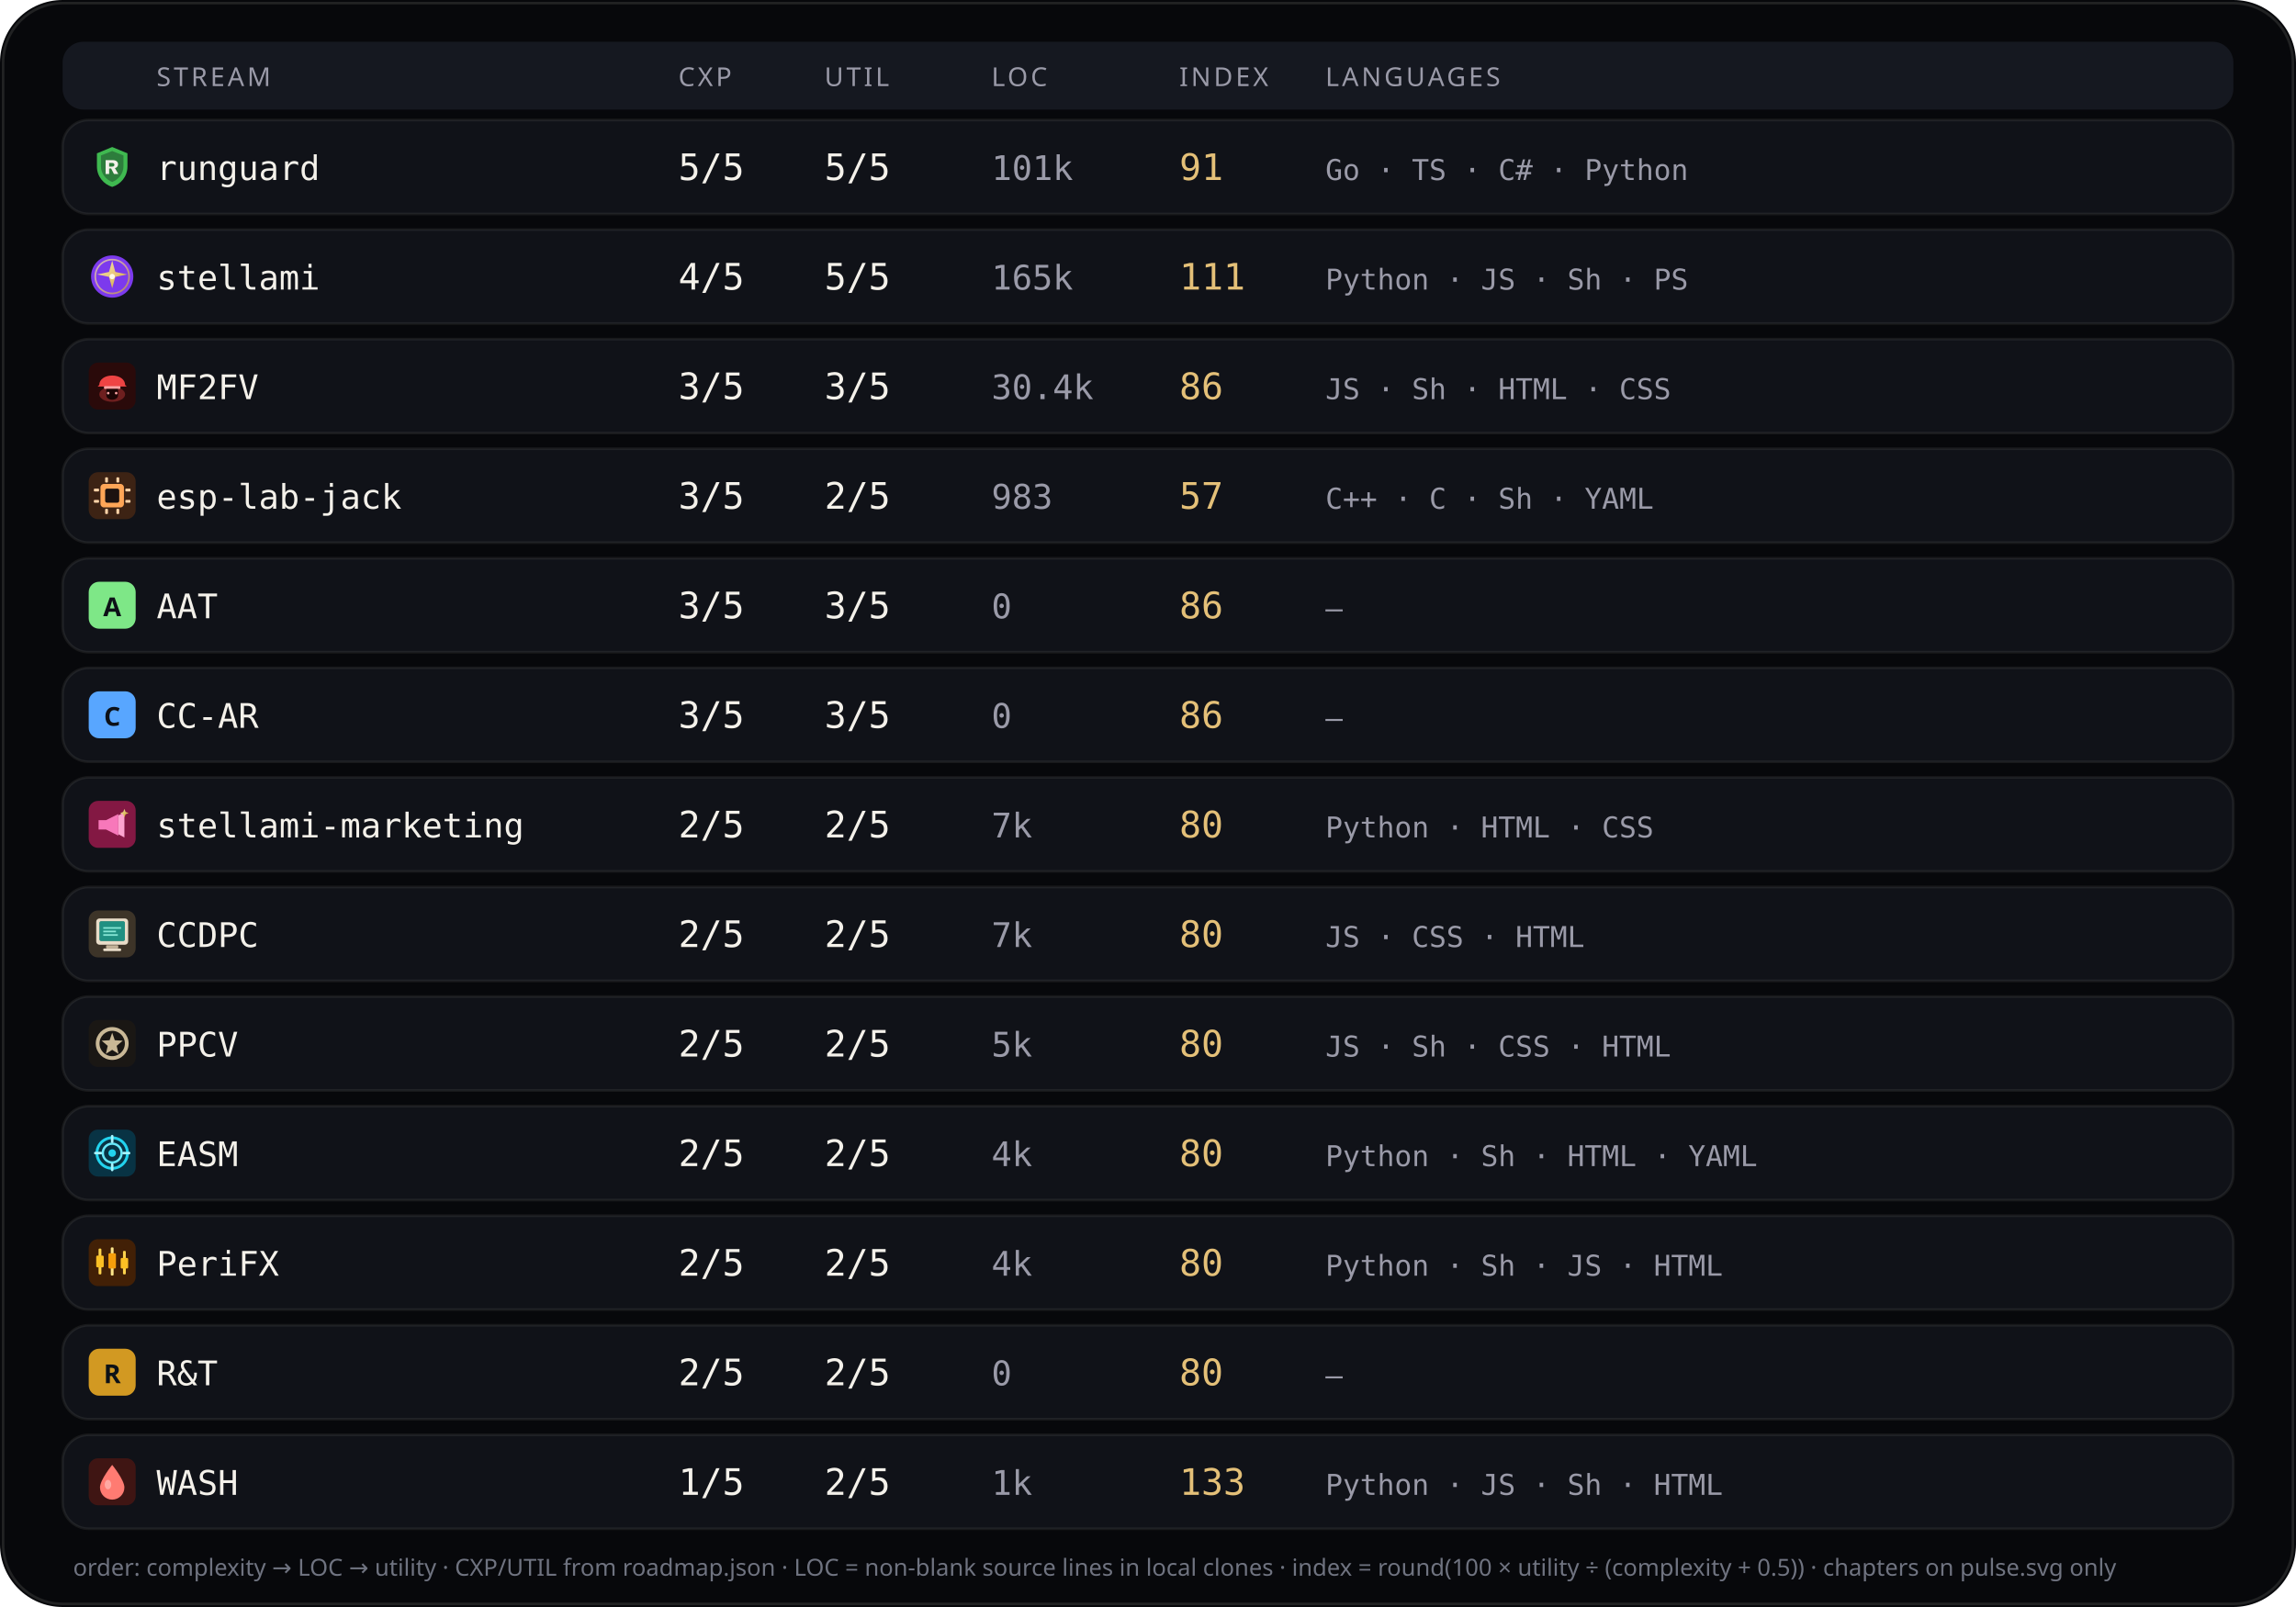
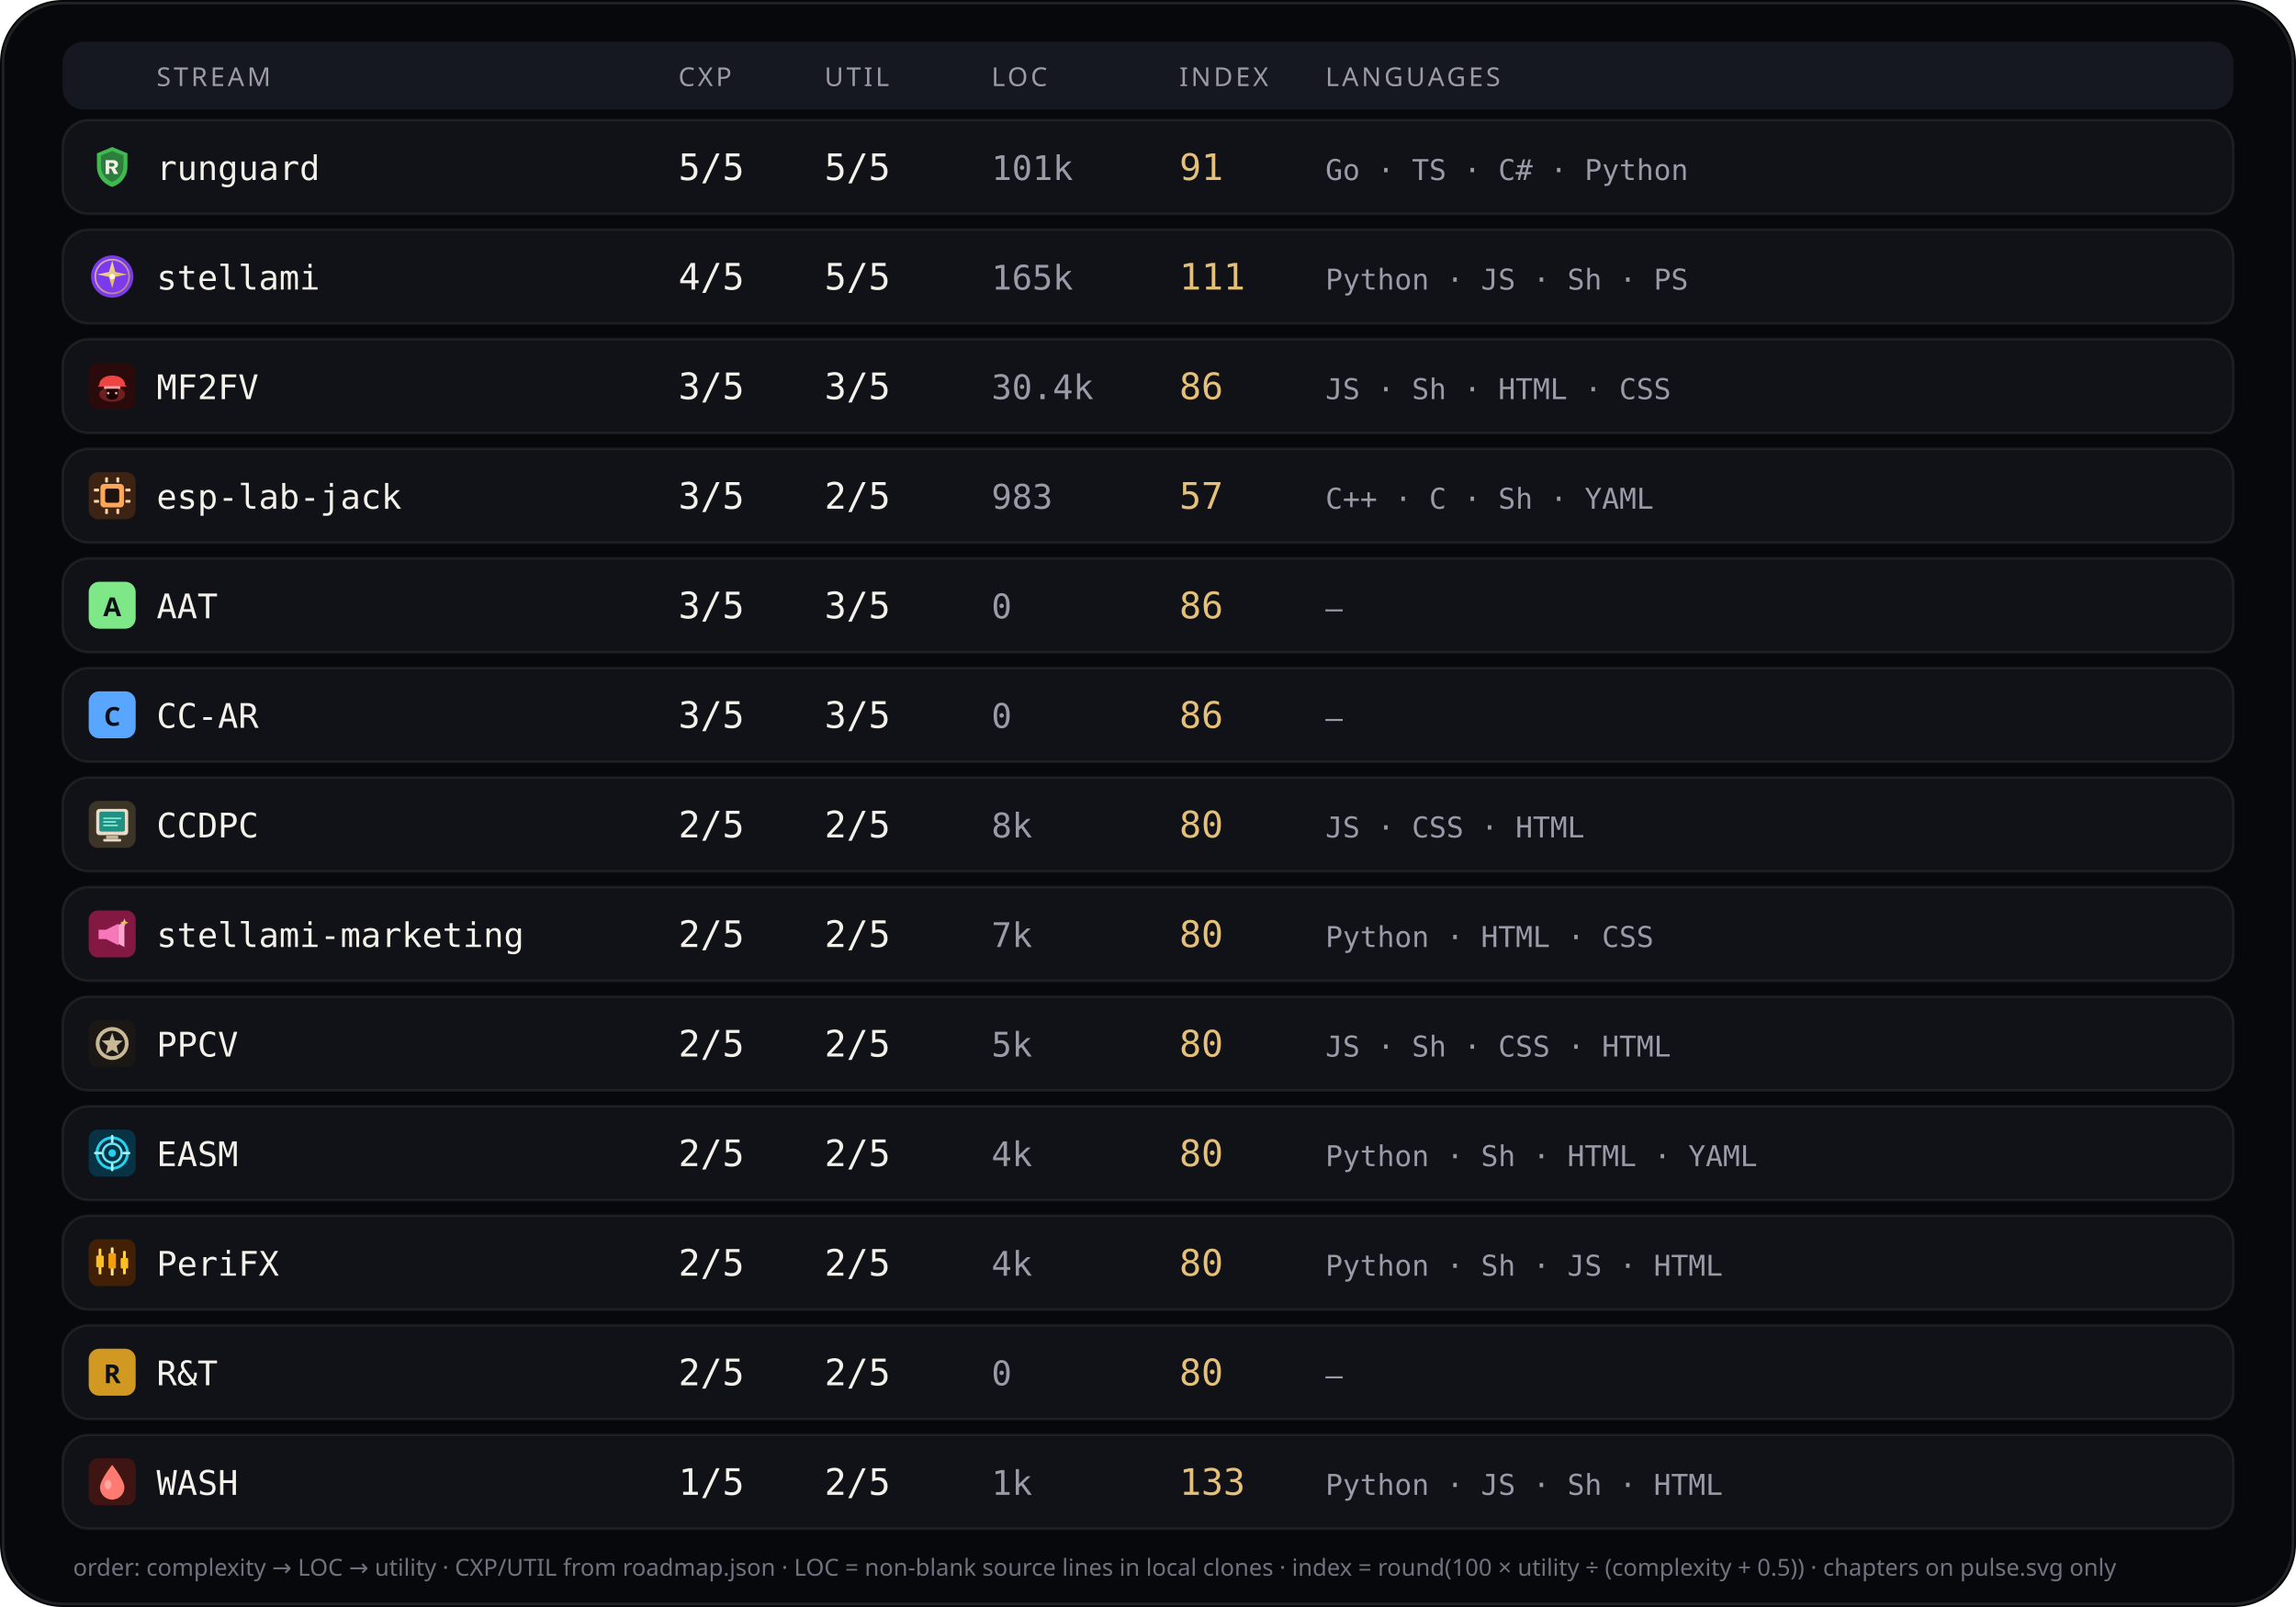
<svg xmlns="http://www.w3.org/2000/svg" viewBox="0 0 880 616" width="880" height="616" role="img" aria-label="Stream complexity utility languages">
  <rect width="880" height="616" rx="24" fill="#07080b" />
  <rect x="1.2" y="1.2" width="877.6" height="613.6" rx="22.8" fill="none" stroke="rgba(232,228,214,0.12)" />
  <rect x="24" y="16" width="832" height="26" rx="8" fill="#151820" />
  <text x="60" y="33" fill="#9a9aa8" font-size="10" font-family="ui-sans-serif, system-ui, sans-serif" letter-spacing="1.1">STREAM</text>
  <text x="260" y="33" fill="#9a9aa8" font-size="10" font-family="ui-sans-serif, system-ui, sans-serif" letter-spacing="1.1">CXP</text>
  <text x="316" y="33" fill="#9a9aa8" font-size="10" font-family="ui-sans-serif, system-ui, sans-serif" letter-spacing="1.1">UTIL</text>
  <text x="380" y="33" fill="#9a9aa8" font-size="10" font-family="ui-sans-serif, system-ui, sans-serif" letter-spacing="1.1">LOC</text>
  <text x="452" y="33" fill="#9a9aa8" font-size="10" font-family="ui-sans-serif, system-ui, sans-serif" letter-spacing="1.1">INDEX</text>
  <text x="508" y="33" fill="#9a9aa8" font-size="10" font-family="ui-sans-serif, system-ui, sans-serif" letter-spacing="1.1">LANGUAGES</text>
  <rect x="24" y="46" width="832" height="36" rx="10" fill="#101218" stroke="rgba(232,228,214,0.08)" />
  <g id="stream_logo_runguard" class="stream_logo" data-stream="runguard" transform="translate(34.0,55.0) scale(0.9)" opacity="1.0">
    <path fill="#3fb950" d="M10 1.5 L16.5 4.2 V9.8 C16.5 14.1 13.6 17.4 10 18.5 C6.4 17.4 3.5 14.1 3.5 9.8 V4.2 Z" />
    <path fill="#0d1117" fill-opacity=".35" d="M10 3.2 L14.8 5.1 V9.7 C14.8 12.9 12.6 15.4 10 16.4 C7.4 15.4 5.2 12.9 5.2 9.7 V5.1 Z" />
    <path fill="#f4f1ea" d="M7.2 7.1h3.1c1.35 0 2.2.7 2.2 1.75 0 .85-.5 1.45-1.35 1.65L12.6 13h-1.85l-1.2-2.35H8.7V13H7.2V7.1zm1.5 1.2v1.55h1.35c.55 0 .9-.28.9-.75s-.35-.8-.9-.8H8.7z" />
  </g>
  <use class="stream_logo" data-stream="runguard" href="#stream_logo_runguard" x="34.0" y="55.0" width="18" height="18" opacity="0" />
  <text x="60" y="69" fill="#f4f1ea" font-size="13" font-family="ui-monospace, SFMono-Regular, monospace">runguard</text>
  <text x="260" y="69" fill="#f4f1ea" font-size="14" font-family="ui-monospace, SFMono-Regular, monospace">5/5</text>
  <text x="316" y="69" fill="#f4f1ea" font-size="14" font-family="ui-monospace, SFMono-Regular, monospace">5/5</text>
  <text x="380" y="69" fill="#9a9aa8" font-size="13" font-family="ui-monospace, SFMono-Regular, monospace">101k</text>
  <text x="452" y="69" fill="#e4c078" font-size="14" font-family="ui-monospace, SFMono-Regular, monospace">91</text>
  <text x="508" y="69" fill="#9a9aa8" font-size="11" font-family="ui-monospace, SFMono-Regular, monospace">Go · TS · C# · Python</text>
  <rect x="24" y="88" width="832" height="36" rx="10" fill="#101218" stroke="rgba(232,228,214,0.08)" />
  <g id="stream_logo_stellami" class="stream_logo" data-stream="stellami" transform="translate(34.0,97.0) scale(0.9)" opacity="1.0">
    <defs>
      <linearGradient id="stream_logo_stellami-stellami-gold" x1="0%" y1="0%" x2="100%" y2="100%">
        <stop offset="0%" stop-color="#f5e6a8" />
        <stop offset="55%" stop-color="#e8c57a" />
        <stop offset="100%" stop-color="#c9a227" />
      </linearGradient>
    </defs>
    <circle cx="10" cy="10" r="9" fill="#7c3aed" />
    <circle cx="10" cy="10" r="7.2" fill="none" stroke="url(#stream_logo_stellami-stellami-gold)" stroke-width="0.7" opacity=".7" />
    <path fill="url(#stream_logo_stellami-stellami-gold)" d="M10 3.2 L11.35 8.05 L16.4 9.1 L11.35 10.15 L10 15 L8.65 10.15 L3.6 9.1 L8.65 8.05 Z" />
    <circle cx="10" cy="10" r="1.15" fill="#fff8e8" />
  </g>
  <use class="stream_logo" data-stream="stellami" href="#stream_logo_stellami" x="34.0" y="97.0" width="18" height="18" opacity="0" />
  <text x="60" y="111" fill="#f4f1ea" font-size="13" font-family="ui-monospace, SFMono-Regular, monospace">stellami</text>
  <text x="260" y="111" fill="#f4f1ea" font-size="14" font-family="ui-monospace, SFMono-Regular, monospace">4/5</text>
  <text x="316" y="111" fill="#f4f1ea" font-size="14" font-family="ui-monospace, SFMono-Regular, monospace">5/5</text>
  <text x="380" y="111" fill="#9a9aa8" font-size="13" font-family="ui-monospace, SFMono-Regular, monospace">165k</text>
  <text x="452" y="111" fill="#e4c078" font-size="14" font-family="ui-monospace, SFMono-Regular, monospace">111</text>
  <text x="508" y="111" fill="#9a9aa8" font-size="11" font-family="ui-monospace, SFMono-Regular, monospace">Python · JS · Sh · PS</text>
  <rect x="24" y="130" width="832" height="36" rx="10" fill="#101218" stroke="rgba(232,228,214,0.08)" />
  <g id="stream_logo_mf2fv" class="stream_logo" data-stream="mf2fv" transform="translate(34.0,139.0) scale(0.9)" opacity="1.0">
    <rect width="20" height="20" rx="4" fill="#2a0a0a" />
    <ellipse cx="10" cy="13.5" rx="5.5" ry="3.2" fill="#ef4444" opacity=".35" />
    <path fill="#ef4444" d="M4.5 9.5 C4.5 7.2 6.8 5.5 10 5.5 S15.5 7.2 15.5 9.5 L16.2 10.2 H3.8 Z" />
    <rect x="6.5" y="10" width="7" height="1.2" rx="0.4" fill="#fca5a5" />
    <path fill="#1a0505" d="M7.5 11.2 h5 v2.8 c0 1-1.1 1.8-2.5 1.8 s-2.5-.8-2.5-1.8 v-2.8z" />
    <circle cx="8.3" cy="13" r="0.55" fill="#fca5a5" />
    <circle cx="11.7" cy="13" r="0.55" fill="#fca5a5" />
  </g>
  <use class="stream_logo" data-stream="mf2fv" href="#stream_logo_mf2fv" x="34.0" y="139.0" width="18" height="18" opacity="0" />
  <text x="60" y="153" fill="#f4f1ea" font-size="13" font-family="ui-monospace, SFMono-Regular, monospace">MF2FV</text>
  <text x="260" y="153" fill="#f4f1ea" font-size="14" font-family="ui-monospace, SFMono-Regular, monospace">3/5</text>
  <text x="316" y="153" fill="#f4f1ea" font-size="14" font-family="ui-monospace, SFMono-Regular, monospace">3/5</text>
  <text x="380" y="153" fill="#9a9aa8" font-size="13" font-family="ui-monospace, SFMono-Regular, monospace">30.4k</text>
  <text x="452" y="153" fill="#e4c078" font-size="14" font-family="ui-monospace, SFMono-Regular, monospace">86</text>
  <text x="508" y="153" fill="#9a9aa8" font-size="11" font-family="ui-monospace, SFMono-Regular, monospace">JS · Sh · HTML · CSS</text>
  <rect x="24" y="172" width="832" height="36" rx="10" fill="#101218" stroke="rgba(232,228,214,0.08)" />
  <g id="stream_logo_esp-lab-jack" class="stream_logo" data-stream="esp-lab-jack" transform="translate(34.0,181.0) scale(0.9)" opacity="1.0">
    <rect width="20" height="20" rx="4" fill="#3d2314" />
    <rect x="5" y="5" width="10" height="10" rx="1.5" fill="#ffa657" />
    <rect x="7" y="7" width="6" height="6" rx="0.8" fill="#1c1210" />
    <rect x="2.2" y="7" width="2.2" height="1.2" rx="0.3" fill="#ffd4a8" />
    <rect x="2.2" y="11.8" width="2.2" height="1.2" rx="0.3" fill="#ffd4a8" />
    <rect x="15.6" y="7" width="2.2" height="1.2" rx="0.3" fill="#ffd4a8" />
    <rect x="15.6" y="11.8" width="2.2" height="1.2" rx="0.3" fill="#ffd4a8" />
    <rect x="7" y="2.2" width="1.2" height="2.2" rx="0.3" fill="#ffd4a8" />
    <rect x="11.8" y="2.2" width="1.2" height="2.2" rx="0.3" fill="#ffd4a8" />
    <rect x="7" y="15.6" width="1.2" height="2.2" rx="0.3" fill="#ffd4a8" />
    <rect x="11.8" y="15.6" width="1.2" height="2.2" rx="0.3" fill="#ffd4a8" />
  </g>
  <use class="stream_logo" data-stream="esp-lab-jack" href="#stream_logo_esp-lab-jack" x="34.0" y="181.0" width="18" height="18" opacity="0" />
  <text x="60" y="195" fill="#f4f1ea" font-size="13" font-family="ui-monospace, SFMono-Regular, monospace">esp-lab-jack</text>
  <text x="260" y="195" fill="#f4f1ea" font-size="14" font-family="ui-monospace, SFMono-Regular, monospace">3/5</text>
  <text x="316" y="195" fill="#f4f1ea" font-size="14" font-family="ui-monospace, SFMono-Regular, monospace">2/5</text>
  <text x="380" y="195" fill="#9a9aa8" font-size="13" font-family="ui-monospace, SFMono-Regular, monospace">983</text>
  <text x="452" y="195" fill="#e4c078" font-size="14" font-family="ui-monospace, SFMono-Regular, monospace">57</text>
  <text x="508" y="195" fill="#9a9aa8" font-size="11" font-family="ui-monospace, SFMono-Regular, monospace">C++ · C · Sh · YAML</text>
  <rect x="24" y="214" width="832" height="36" rx="10" fill="#101218" stroke="rgba(232,228,214,0.08)" />
  <g id="stream_logo_aat" class="stream_logo" data-stream="aat" opacity="1.0">
    <rect x="34.0" y="223.0" width="18" height="18" rx="4" fill="#7ee787" />
    <text x="43.0" y="236.2" text-anchor="middle" fill="#0d1117" font-size="10" font-family="ui-sans-serif, system-ui, sans-serif" font-weight="700">A</text>
  </g>
  <text x="60" y="237" fill="#f4f1ea" font-size="13" font-family="ui-monospace, SFMono-Regular, monospace">AAT</text>
  <text x="260" y="237" fill="#f4f1ea" font-size="14" font-family="ui-monospace, SFMono-Regular, monospace">3/5</text>
  <text x="316" y="237" fill="#f4f1ea" font-size="14" font-family="ui-monospace, SFMono-Regular, monospace">3/5</text>
  <text x="380" y="237" fill="#9a9aa8" font-size="13" font-family="ui-monospace, SFMono-Regular, monospace">0</text>
  <text x="452" y="237" fill="#e4c078" font-size="14" font-family="ui-monospace, SFMono-Regular, monospace">86</text>
  <text x="508" y="237" fill="#9a9aa8" font-size="11" font-family="ui-monospace, SFMono-Regular, monospace">—</text>
  <rect x="24" y="256" width="832" height="36" rx="10" fill="#101218" stroke="rgba(232,228,214,0.08)" />
  <g id="stream_logo_cc-ar" class="stream_logo" data-stream="cc-ar" opacity="1.0">
    <rect x="34.0" y="265.0" width="18" height="18" rx="4" fill="#58a6ff" />
    <text x="43.0" y="278.2" text-anchor="middle" fill="#0d1117" font-size="10" font-family="ui-sans-serif, system-ui, sans-serif" font-weight="700">C</text>
  </g>
  <text x="60" y="279" fill="#f4f1ea" font-size="13" font-family="ui-monospace, SFMono-Regular, monospace">CC-AR</text>
  <text x="260" y="279" fill="#f4f1ea" font-size="14" font-family="ui-monospace, SFMono-Regular, monospace">3/5</text>
  <text x="316" y="279" fill="#f4f1ea" font-size="14" font-family="ui-monospace, SFMono-Regular, monospace">3/5</text>
  <text x="380" y="279" fill="#9a9aa8" font-size="13" font-family="ui-monospace, SFMono-Regular, monospace">0</text>
  <text x="452" y="279" fill="#e4c078" font-size="14" font-family="ui-monospace, SFMono-Regular, monospace">86</text>
  <text x="508" y="279" fill="#9a9aa8" font-size="11" font-family="ui-monospace, SFMono-Regular, monospace">—</text>
  <rect x="24" y="298" width="832" height="36" rx="10" fill="#101218" stroke="rgba(232,228,214,0.08)" />
-   <g id="stream_logo_stellami-marketing" class="stream_logo" data-stream="stellami-marketing" transform="translate(34.0,307.0) scale(0.9)" opacity="1.0">
+   <g id="stream_logo_ccdpc" class="stream_logo" data-stream="ccdpc" transform="translate(34.0,307.0) scale(0.9)" opacity="1.0">
+     <rect width="20" height="20" rx="4" fill="#3d3428" />
+     <rect x="3.2" y="3.4" width="13.6" height="11.2" rx="1.4" fill="#e8dcc8" />
+     <rect x="4.6" y="4.6" width="10.8" height="8.4" rx="0.7" fill="#0f3d38" />
+     <rect x="4.6" y="4.6" width="10.8" height="8.4" rx="0.7" fill="#2dd4bf" opacity=".55" />
+     <path fill="#99f6e4" opacity=".85" d="M6.2 7.1 h7.6 v0.7 H6.2 z M6.2 8.6 h5.4 v0.7 H6.2 z M6.2 10.1 h6.2 v0.7 H6.2 z" />
+     <rect x="7.4" y="14.8" width="5.2" height="1.4" rx="0.4" fill="#c4b49a" />
+     <rect x="6.2" y="16.2" width="7.6" height="1.1" rx="0.4" fill="#e8dcc8" />
+   </g>
+   <use class="stream_logo" data-stream="ccdpc" href="#stream_logo_ccdpc" x="34.0" y="307.0" width="18" height="18" opacity="0" />
+   <text x="60" y="321" fill="#f4f1ea" font-size="13" font-family="ui-monospace, SFMono-Regular, monospace">CCDPC</text>
+   <text x="260" y="321" fill="#f4f1ea" font-size="14" font-family="ui-monospace, SFMono-Regular, monospace">2/5</text>
+   <text x="316" y="321" fill="#f4f1ea" font-size="14" font-family="ui-monospace, SFMono-Regular, monospace">2/5</text>
+   <text x="380" y="321" fill="#9a9aa8" font-size="13" font-family="ui-monospace, SFMono-Regular, monospace">8k</text>
+   <text x="452" y="321" fill="#e4c078" font-size="14" font-family="ui-monospace, SFMono-Regular, monospace">80</text>
+   <text x="508" y="321" fill="#9a9aa8" font-size="11" font-family="ui-monospace, SFMono-Regular, monospace">JS · CSS · HTML</text>
+   <rect x="24" y="340" width="832" height="36" rx="10" fill="#101218" stroke="rgba(232,228,214,0.08)" />
+   <g id="stream_logo_stellami-marketing" class="stream_logo" data-stream="stellami-marketing" transform="translate(34.0,349.0) scale(0.9)" opacity="1.0">
    <defs>
      <linearGradient id="stream_logo_stellami-marketing-smkt-gold" x1="0%" y1="0%" x2="100%" y2="100%">
        <stop offset="0%" stop-color="#f5e6a8" />
        <stop offset="100%" stop-color="#c9a227" />
      </linearGradient>
    </defs>
    <rect width="20" height="20" rx="4" fill="#831843" />
    <path fill="#f778ba" d="M4.2 8.2h3.2l5.2-2.6v9.2l-5.2-2.6H4.2z" />
    <path fill="#fda4d0" d="M12.6 6.2l2.6-1.4v10.8l-2.6-1.4z" />
    <path fill="url(#stream_logo_stellami-marketing-smkt-gold)" d="M15.2 3.4 L15.7 4.7 L17 5.2 L15.7 5.7 L15.2 7 L14.7 5.7 L13.4 5.2 L14.7 4.7 Z" />
  </g>
-   <use class="stream_logo" data-stream="stellami-marketing" href="#stream_logo_stellami-marketing" x="34.0" y="307.0" width="18" height="18" opacity="0" />
-   <text x="60" y="321" fill="#f4f1ea" font-size="13" font-family="ui-monospace, SFMono-Regular, monospace">stellami-marketing</text>
-   <text x="260" y="321" fill="#f4f1ea" font-size="14" font-family="ui-monospace, SFMono-Regular, monospace">2/5</text>
-   <text x="316" y="321" fill="#f4f1ea" font-size="14" font-family="ui-monospace, SFMono-Regular, monospace">2/5</text>
-   <text x="380" y="321" fill="#9a9aa8" font-size="13" font-family="ui-monospace, SFMono-Regular, monospace">7k</text>
-   <text x="452" y="321" fill="#e4c078" font-size="14" font-family="ui-monospace, SFMono-Regular, monospace">80</text>
-   <text x="508" y="321" fill="#9a9aa8" font-size="11" font-family="ui-monospace, SFMono-Regular, monospace">Python · HTML · CSS</text>
-   <rect x="24" y="340" width="832" height="36" rx="10" fill="#101218" stroke="rgba(232,228,214,0.08)" />
-   <g id="stream_logo_ccdpc" class="stream_logo" data-stream="ccdpc" transform="translate(34.0,349.0) scale(0.9)" opacity="1.0">
-     <rect width="20" height="20" rx="4" fill="#3d3428" />
-     <rect x="3.2" y="3.4" width="13.6" height="11.2" rx="1.4" fill="#e8dcc8" />
-     <rect x="4.6" y="4.6" width="10.8" height="8.4" rx="0.7" fill="#0f3d38" />
-     <rect x="4.6" y="4.6" width="10.8" height="8.4" rx="0.7" fill="#2dd4bf" opacity=".55" />
-     <path fill="#99f6e4" opacity=".85" d="M6.2 7.1 h7.6 v0.7 H6.2 z M6.2 8.6 h5.4 v0.7 H6.2 z M6.2 10.1 h6.2 v0.7 H6.2 z" />
-     <rect x="7.4" y="14.8" width="5.2" height="1.4" rx="0.4" fill="#c4b49a" />
-     <rect x="6.2" y="16.2" width="7.6" height="1.1" rx="0.4" fill="#e8dcc8" />
-   </g>
-   <use class="stream_logo" data-stream="ccdpc" href="#stream_logo_ccdpc" x="34.0" y="349.0" width="18" height="18" opacity="0" />
-   <text x="60" y="363" fill="#f4f1ea" font-size="13" font-family="ui-monospace, SFMono-Regular, monospace">CCDPC</text>
+   <use class="stream_logo" data-stream="stellami-marketing" href="#stream_logo_stellami-marketing" x="34.0" y="349.0" width="18" height="18" opacity="0" />
+   <text x="60" y="363" fill="#f4f1ea" font-size="13" font-family="ui-monospace, SFMono-Regular, monospace">stellami-marketing</text>
  <text x="260" y="363" fill="#f4f1ea" font-size="14" font-family="ui-monospace, SFMono-Regular, monospace">2/5</text>
  <text x="316" y="363" fill="#f4f1ea" font-size="14" font-family="ui-monospace, SFMono-Regular, monospace">2/5</text>
  <text x="380" y="363" fill="#9a9aa8" font-size="13" font-family="ui-monospace, SFMono-Regular, monospace">7k</text>
  <text x="452" y="363" fill="#e4c078" font-size="14" font-family="ui-monospace, SFMono-Regular, monospace">80</text>
-   <text x="508" y="363" fill="#9a9aa8" font-size="11" font-family="ui-monospace, SFMono-Regular, monospace">JS · CSS · HTML</text>
+   <text x="508" y="363" fill="#9a9aa8" font-size="11" font-family="ui-monospace, SFMono-Regular, monospace">Python · HTML · CSS</text>
  <rect x="24" y="382" width="832" height="36" rx="10" fill="#101218" stroke="rgba(232,228,214,0.08)" />
  <g id="stream_logo_ppcv" class="stream_logo" data-stream="ppcv" transform="translate(34.0,391.0) scale(0.9)" opacity="1.0">
    <rect width="20" height="20" rx="4" fill="#1a1714" />
    <circle cx="10" cy="10" r="6.2" fill="none" stroke="#c9b896" stroke-width="1.6" />
    <path fill="#c9b896" d="M10 5.4 L11.1 8.6 L14.5 8.8 L11.9 11 L12.7 14.4 L10 12.7 L7.3 14.4 L8.1 11 L5.5 8.8 L8.9 8.6 Z" />
  </g>
  <use class="stream_logo" data-stream="ppcv" href="#stream_logo_ppcv" x="34.0" y="391.0" width="18" height="18" opacity="0" />
  <text x="60" y="405" fill="#f4f1ea" font-size="13" font-family="ui-monospace, SFMono-Regular, monospace">PPCV</text>
  <text x="260" y="405" fill="#f4f1ea" font-size="14" font-family="ui-monospace, SFMono-Regular, monospace">2/5</text>
  <text x="316" y="405" fill="#f4f1ea" font-size="14" font-family="ui-monospace, SFMono-Regular, monospace">2/5</text>
  <text x="380" y="405" fill="#9a9aa8" font-size="13" font-family="ui-monospace, SFMono-Regular, monospace">5k</text>
  <text x="452" y="405" fill="#e4c078" font-size="14" font-family="ui-monospace, SFMono-Regular, monospace">80</text>
  <text x="508" y="405" fill="#9a9aa8" font-size="11" font-family="ui-monospace, SFMono-Regular, monospace">JS · Sh · CSS · HTML</text>
  <rect x="24" y="424" width="832" height="36" rx="10" fill="#101218" stroke="rgba(232,228,214,0.08)" />
  <g id="stream_logo_easm" class="stream_logo" data-stream="easm" transform="translate(34.0,433.0) scale(0.9)" opacity="1.0">
    <rect width="20" height="20" rx="4" fill="#083344" />
    <circle cx="10" cy="10" r="6.5" fill="none" stroke="#22d3ee" stroke-width="1.2" />
    <circle cx="10" cy="10" r="4" fill="none" stroke="#67e8f9" stroke-width="1" />
    <circle cx="10" cy="10" r="1.6" fill="#22d3ee" />
    <path d="M10 2.8 V5.2 M10 14.8 V17.2 M2.8 10 H5.2 M14.8 10 H17.2" stroke="#a5f3fc" stroke-width="1.1" stroke-linecap="round" />
  </g>
  <use class="stream_logo" data-stream="easm" href="#stream_logo_easm" x="34.0" y="433.0" width="18" height="18" opacity="0" />
  <text x="60" y="447" fill="#f4f1ea" font-size="13" font-family="ui-monospace, SFMono-Regular, monospace">EASM</text>
  <text x="260" y="447" fill="#f4f1ea" font-size="14" font-family="ui-monospace, SFMono-Regular, monospace">2/5</text>
  <text x="316" y="447" fill="#f4f1ea" font-size="14" font-family="ui-monospace, SFMono-Regular, monospace">2/5</text>
  <text x="380" y="447" fill="#9a9aa8" font-size="13" font-family="ui-monospace, SFMono-Regular, monospace">4k</text>
  <text x="452" y="447" fill="#e4c078" font-size="14" font-family="ui-monospace, SFMono-Regular, monospace">80</text>
  <text x="508" y="447" fill="#9a9aa8" font-size="11" font-family="ui-monospace, SFMono-Regular, monospace">Python · Sh · HTML · YAML</text>
  <rect x="24" y="466" width="832" height="36" rx="10" fill="#101218" stroke="rgba(232,228,214,0.08)" />
  <g id="stream_logo_peri" class="stream_logo" data-stream="peri" transform="translate(34.0,475.0) scale(0.9)" opacity="1.0">
    <rect width="20" height="20" rx="4" fill="#422006" />
    <rect x="4.2" y="4" width="1.2" height="11" rx="0.4" fill="#fcd34d" />
    <rect x="3.2" y="7" width="3.2" height="5" rx="0.5" fill="#fbbf24" />
    <rect x="9.4" y="3.5" width="1.2" height="12" rx="0.4" fill="#fde68a" />
    <rect x="8.4" y="6" width="3.2" height="6.5" rx="0.5" fill="#f59e0b" />
    <rect x="14.6" y="5" width="1.2" height="10" rx="0.4" fill="#fcd34d" />
    <rect x="13.6" y="8" width="3.2" height="4.5" rx="0.5" fill="#fbbf24" />
  </g>
  <use class="stream_logo" data-stream="peri" href="#stream_logo_peri" x="34.0" y="475.0" width="18" height="18" opacity="0" />
  <text x="60" y="489" fill="#f4f1ea" font-size="13" font-family="ui-monospace, SFMono-Regular, monospace">PeriFX</text>
  <text x="260" y="489" fill="#f4f1ea" font-size="14" font-family="ui-monospace, SFMono-Regular, monospace">2/5</text>
  <text x="316" y="489" fill="#f4f1ea" font-size="14" font-family="ui-monospace, SFMono-Regular, monospace">2/5</text>
  <text x="380" y="489" fill="#9a9aa8" font-size="13" font-family="ui-monospace, SFMono-Regular, monospace">4k</text>
  <text x="452" y="489" fill="#e4c078" font-size="14" font-family="ui-monospace, SFMono-Regular, monospace">80</text>
  <text x="508" y="489" fill="#9a9aa8" font-size="11" font-family="ui-monospace, SFMono-Regular, monospace">Python · Sh · JS · HTML</text>
  <rect x="24" y="508" width="832" height="36" rx="10" fill="#101218" stroke="rgba(232,228,214,0.08)" />
  <g id="stream_logo_rt" class="stream_logo" data-stream="rt" opacity="1.0">
    <rect x="34.0" y="517.0" width="18" height="18" rx="4" fill="#d29922" />
    <text x="43.0" y="530.2" text-anchor="middle" fill="#0d1117" font-size="10" font-family="ui-sans-serif, system-ui, sans-serif" font-weight="700">R</text>
  </g>
  <text x="60" y="531" fill="#f4f1ea" font-size="13" font-family="ui-monospace, SFMono-Regular, monospace">R&amp;T</text>
  <text x="260" y="531" fill="#f4f1ea" font-size="14" font-family="ui-monospace, SFMono-Regular, monospace">2/5</text>
  <text x="316" y="531" fill="#f4f1ea" font-size="14" font-family="ui-monospace, SFMono-Regular, monospace">2/5</text>
  <text x="380" y="531" fill="#9a9aa8" font-size="13" font-family="ui-monospace, SFMono-Regular, monospace">0</text>
  <text x="452" y="531" fill="#e4c078" font-size="14" font-family="ui-monospace, SFMono-Regular, monospace">80</text>
  <text x="508" y="531" fill="#9a9aa8" font-size="11" font-family="ui-monospace, SFMono-Regular, monospace">—</text>
  <rect x="24" y="550" width="832" height="36" rx="10" fill="#101218" stroke="rgba(232,228,214,0.08)" />
  <g id="stream_logo_wash" class="stream_logo" data-stream="wash" transform="translate(34.0,559.0) scale(0.9)" opacity="1.0">
    <rect width="20" height="20" rx="4" fill="#3f1513" />
    <path fill="#ff7b72" d="M10 2.8 C10 2.8 15.2 9.2 15.2 12.4 A5.2 5.2 0 0 1 4.8 12.4 C4.8 9.2 10 2.8 10 2.8 Z" />
    <ellipse cx="8.2" cy="11.2" rx="1.4" ry="2" fill="#ffd0cc" opacity=".55" />
  </g>
  <use class="stream_logo" data-stream="wash" href="#stream_logo_wash" x="34.0" y="559.0" width="18" height="18" opacity="0" />
  <text x="60" y="573" fill="#f4f1ea" font-size="13" font-family="ui-monospace, SFMono-Regular, monospace">WASH</text>
  <text x="260" y="573" fill="#f4f1ea" font-size="14" font-family="ui-monospace, SFMono-Regular, monospace">1/5</text>
  <text x="316" y="573" fill="#f4f1ea" font-size="14" font-family="ui-monospace, SFMono-Regular, monospace">2/5</text>
  <text x="380" y="573" fill="#9a9aa8" font-size="13" font-family="ui-monospace, SFMono-Regular, monospace">1k</text>
  <text x="452" y="573" fill="#e4c078" font-size="14" font-family="ui-monospace, SFMono-Regular, monospace">133</text>
  <text x="508" y="573" fill="#9a9aa8" font-size="11" font-family="ui-monospace, SFMono-Regular, monospace">Python · JS · Sh · HTML</text>
  <text x="28" y="604" fill="#6f7380" font-size="9" font-family="ui-sans-serif, system-ui, sans-serif">order: complexity → LOC → utility · CXP/UTIL from roadmap.json · LOC = non-blank source lines in local clones · index = round(100 × utility ÷ (complexity + 0.5)) · chapters on pulse.svg only</text>
</svg>
